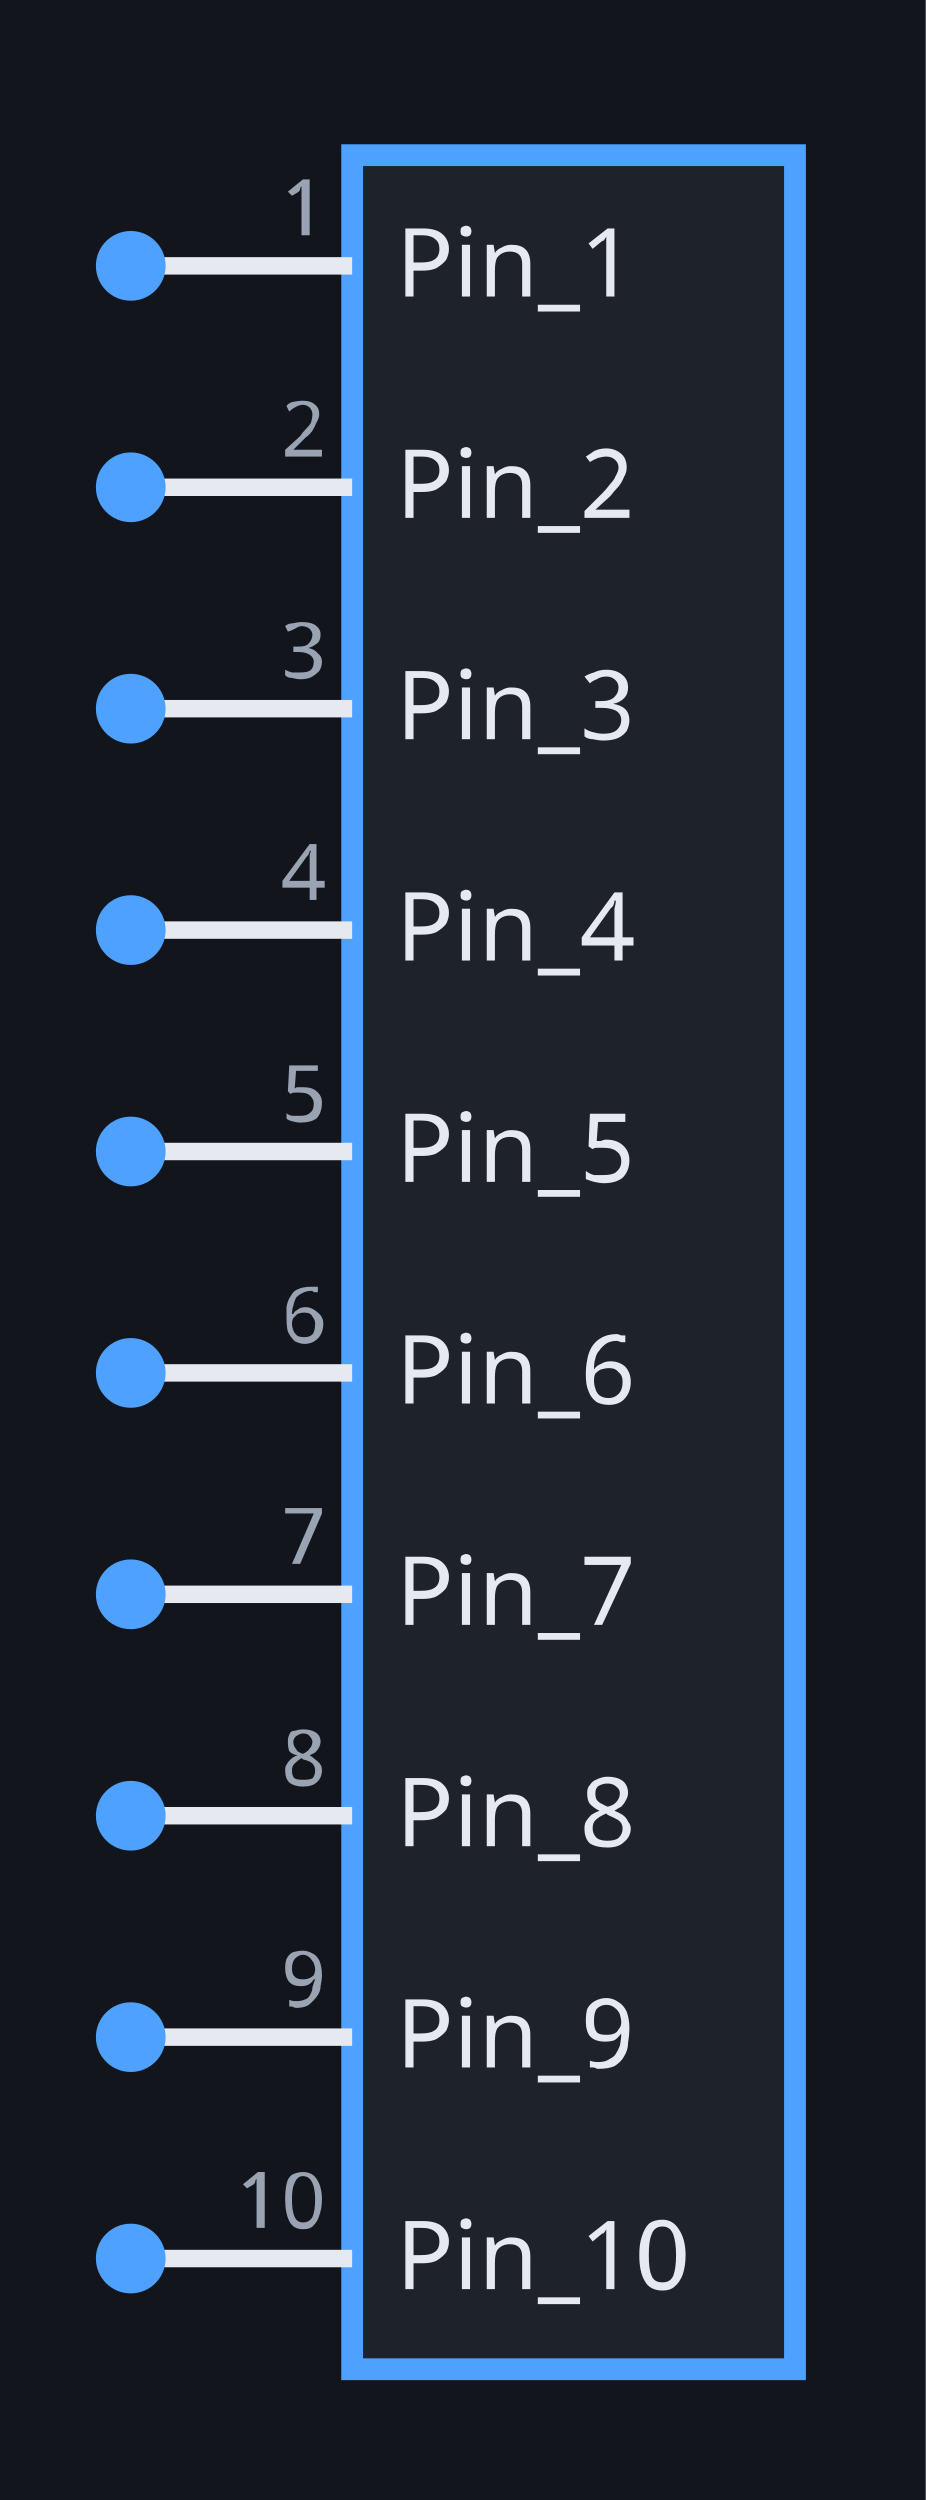
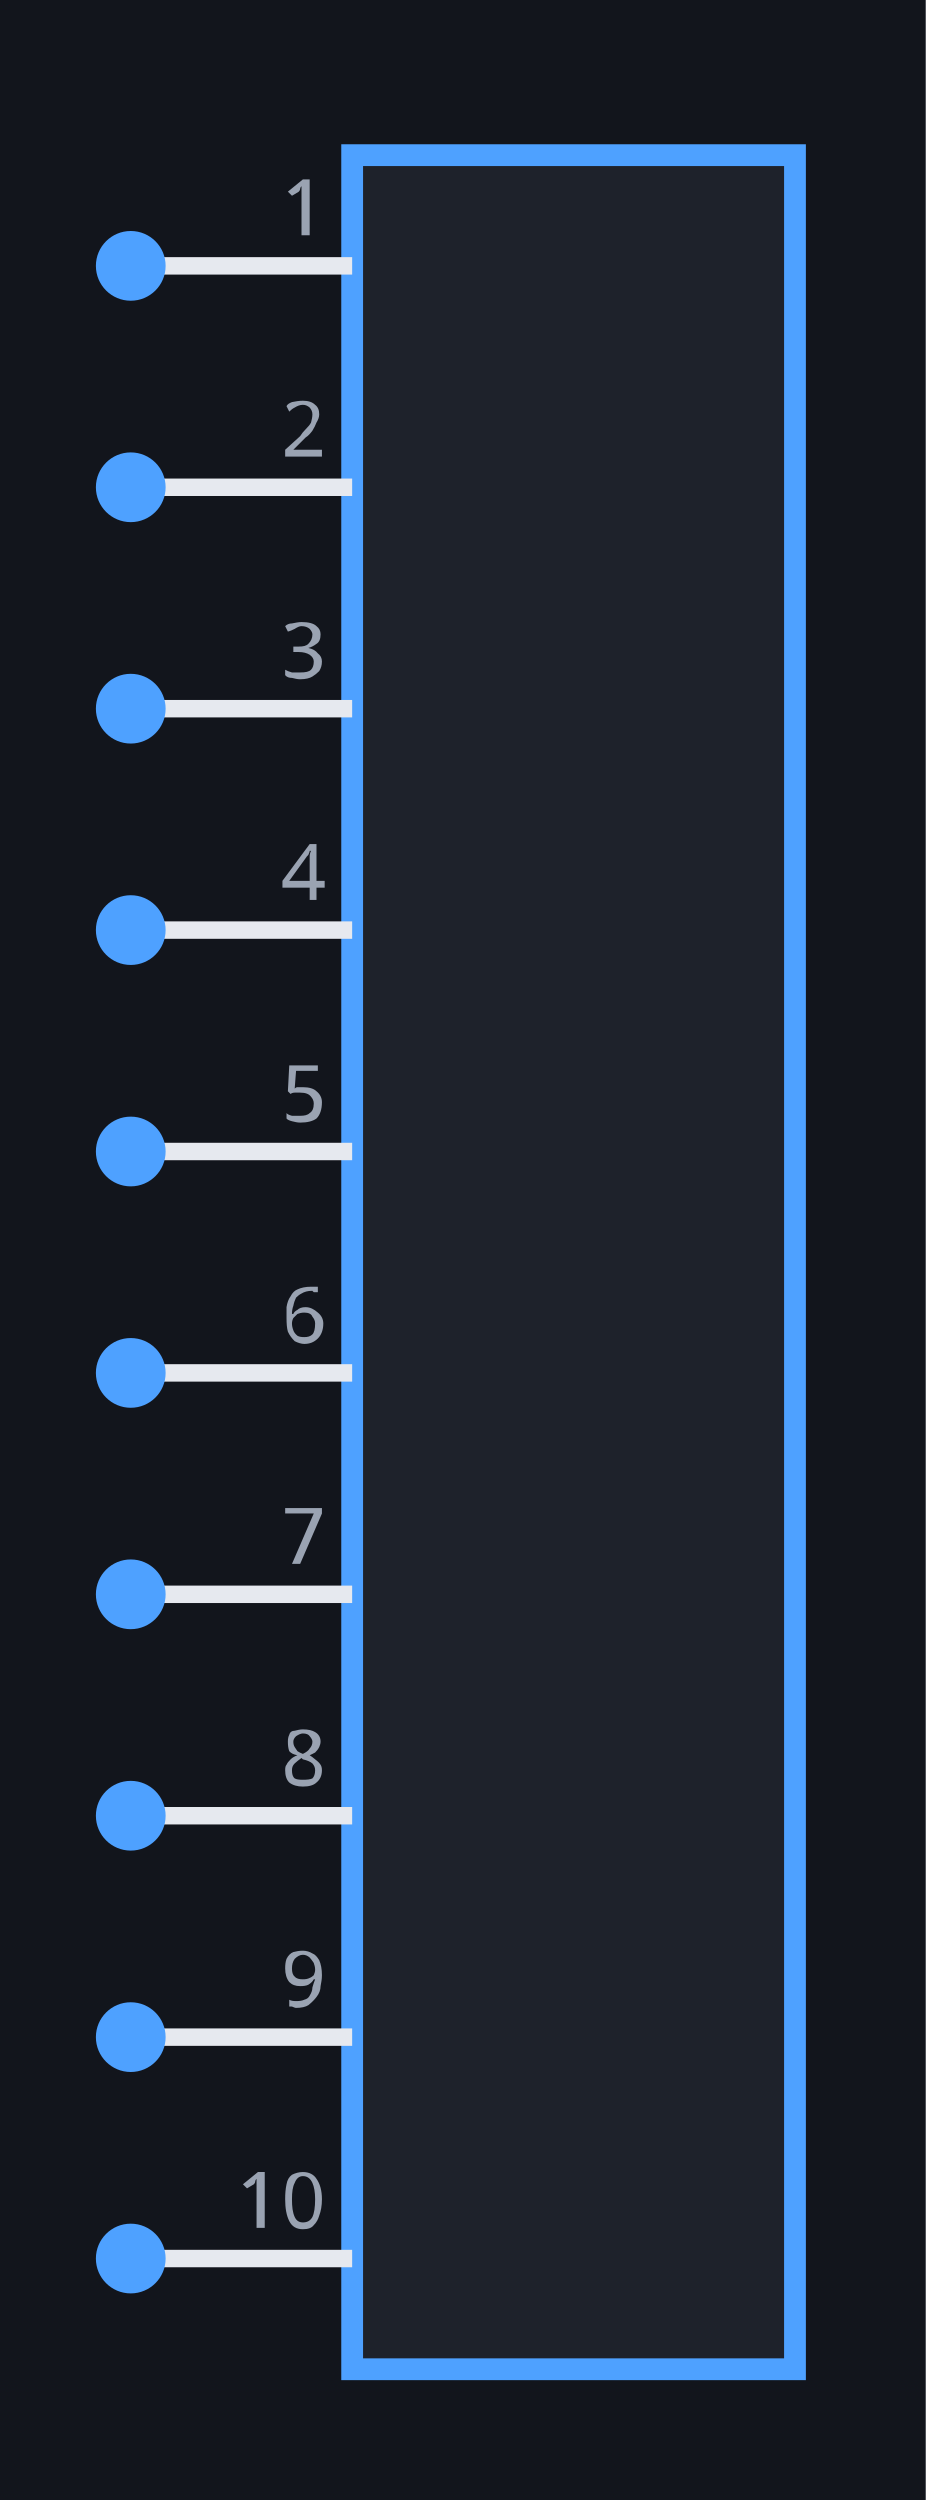
<svg xmlns="http://www.w3.org/2000/svg" viewBox="-6.58 -14.48 10.62 28.68" preserveAspectRatio="xMidYMid meet" style="width:100%;height:100%">
  <rect x="-6.58" y="-14.48" width="10.62" height="28.68" fill="#12151c" />
  <rect x="-2.540" y="-12.700" width="5.080" height="25.400" fill="#1e222b" stroke="#4ea1ff" stroke-width="0.25" />
  <line x1="-5.080" y1="-11.430" x2="-2.540" y2="-11.430" stroke="#e6e9ef" stroke-width="0.2" />
  <circle cx="-5.080" cy="-11.430" r="0.4" fill="#4ea1ff" />
-   <text x="-2.040" y="-11.080" fill="#e6e9ef" font-size="1.1" text-anchor="start" font-family="sans-serif">Pin_1</text>
  <text x="-2.840" y="-11.780" fill="#9aa3b2" font-size="0.9" text-anchor="end" font-family="sans-serif">1</text>
  <line x1="-5.080" y1="-8.890" x2="-2.540" y2="-8.890" stroke="#e6e9ef" stroke-width="0.2" />
  <circle cx="-5.080" cy="-8.890" r="0.4" fill="#4ea1ff" />
-   <text x="-2.040" y="-8.540" fill="#e6e9ef" font-size="1.1" text-anchor="start" font-family="sans-serif">Pin_2</text>
  <text x="-2.840" y="-9.240" fill="#9aa3b2" font-size="0.9" text-anchor="end" font-family="sans-serif">2</text>
  <line x1="-5.080" y1="-6.350" x2="-2.540" y2="-6.350" stroke="#e6e9ef" stroke-width="0.2" />
  <circle cx="-5.080" cy="-6.350" r="0.4" fill="#4ea1ff" />
-   <text x="-2.040" y="-6.000" fill="#e6e9ef" font-size="1.1" text-anchor="start" font-family="sans-serif">Pin_3</text>
  <text x="-2.840" y="-6.700" fill="#9aa3b2" font-size="0.9" text-anchor="end" font-family="sans-serif">3</text>
  <line x1="-5.080" y1="-3.810" x2="-2.540" y2="-3.810" stroke="#e6e9ef" stroke-width="0.2" />
  <circle cx="-5.080" cy="-3.810" r="0.4" fill="#4ea1ff" />
-   <text x="-2.040" y="-3.460" fill="#e6e9ef" font-size="1.1" text-anchor="start" font-family="sans-serif">Pin_4</text>
  <text x="-2.840" y="-4.160" fill="#9aa3b2" font-size="0.9" text-anchor="end" font-family="sans-serif">4</text>
  <line x1="-5.080" y1="-1.270" x2="-2.540" y2="-1.270" stroke="#e6e9ef" stroke-width="0.2" />
  <circle cx="-5.080" cy="-1.270" r="0.4" fill="#4ea1ff" />
-   <text x="-2.040" y="-0.920" fill="#e6e9ef" font-size="1.1" text-anchor="start" font-family="sans-serif">Pin_5</text>
  <text x="-2.840" y="-1.620" fill="#9aa3b2" font-size="0.9" text-anchor="end" font-family="sans-serif">5</text>
  <line x1="-5.080" y1="1.270" x2="-2.540" y2="1.270" stroke="#e6e9ef" stroke-width="0.2" />
  <circle cx="-5.080" cy="1.270" r="0.4" fill="#4ea1ff" />
-   <text x="-2.040" y="1.620" fill="#e6e9ef" font-size="1.1" text-anchor="start" font-family="sans-serif">Pin_6</text>
  <text x="-2.840" y="0.920" fill="#9aa3b2" font-size="0.9" text-anchor="end" font-family="sans-serif">6</text>
  <line x1="-5.080" y1="3.810" x2="-2.540" y2="3.810" stroke="#e6e9ef" stroke-width="0.2" />
  <circle cx="-5.080" cy="3.810" r="0.4" fill="#4ea1ff" />
-   <text x="-2.040" y="4.160" fill="#e6e9ef" font-size="1.1" text-anchor="start" font-family="sans-serif">Pin_7</text>
  <text x="-2.840" y="3.460" fill="#9aa3b2" font-size="0.9" text-anchor="end" font-family="sans-serif">7</text>
  <line x1="-5.080" y1="6.350" x2="-2.540" y2="6.350" stroke="#e6e9ef" stroke-width="0.2" />
  <circle cx="-5.080" cy="6.350" r="0.4" fill="#4ea1ff" />
-   <text x="-2.040" y="6.700" fill="#e6e9ef" font-size="1.1" text-anchor="start" font-family="sans-serif">Pin_8</text>
  <text x="-2.840" y="6.000" fill="#9aa3b2" font-size="0.9" text-anchor="end" font-family="sans-serif">8</text>
  <line x1="-5.080" y1="8.890" x2="-2.540" y2="8.890" stroke="#e6e9ef" stroke-width="0.2" />
  <circle cx="-5.080" cy="8.890" r="0.4" fill="#4ea1ff" />
-   <text x="-2.040" y="9.240" fill="#e6e9ef" font-size="1.1" text-anchor="start" font-family="sans-serif">Pin_9</text>
  <text x="-2.840" y="8.540" fill="#9aa3b2" font-size="0.9" text-anchor="end" font-family="sans-serif">9</text>
  <line x1="-5.080" y1="11.430" x2="-2.540" y2="11.430" stroke="#e6e9ef" stroke-width="0.2" />
  <circle cx="-5.080" cy="11.430" r="0.4" fill="#4ea1ff" />
-   <text x="-2.040" y="11.780" fill="#e6e9ef" font-size="1.1" text-anchor="start" font-family="sans-serif">Pin_10</text>
  <text x="-2.840" y="11.080" fill="#9aa3b2" font-size="0.9" text-anchor="end" font-family="sans-serif">10</text>
</svg>
